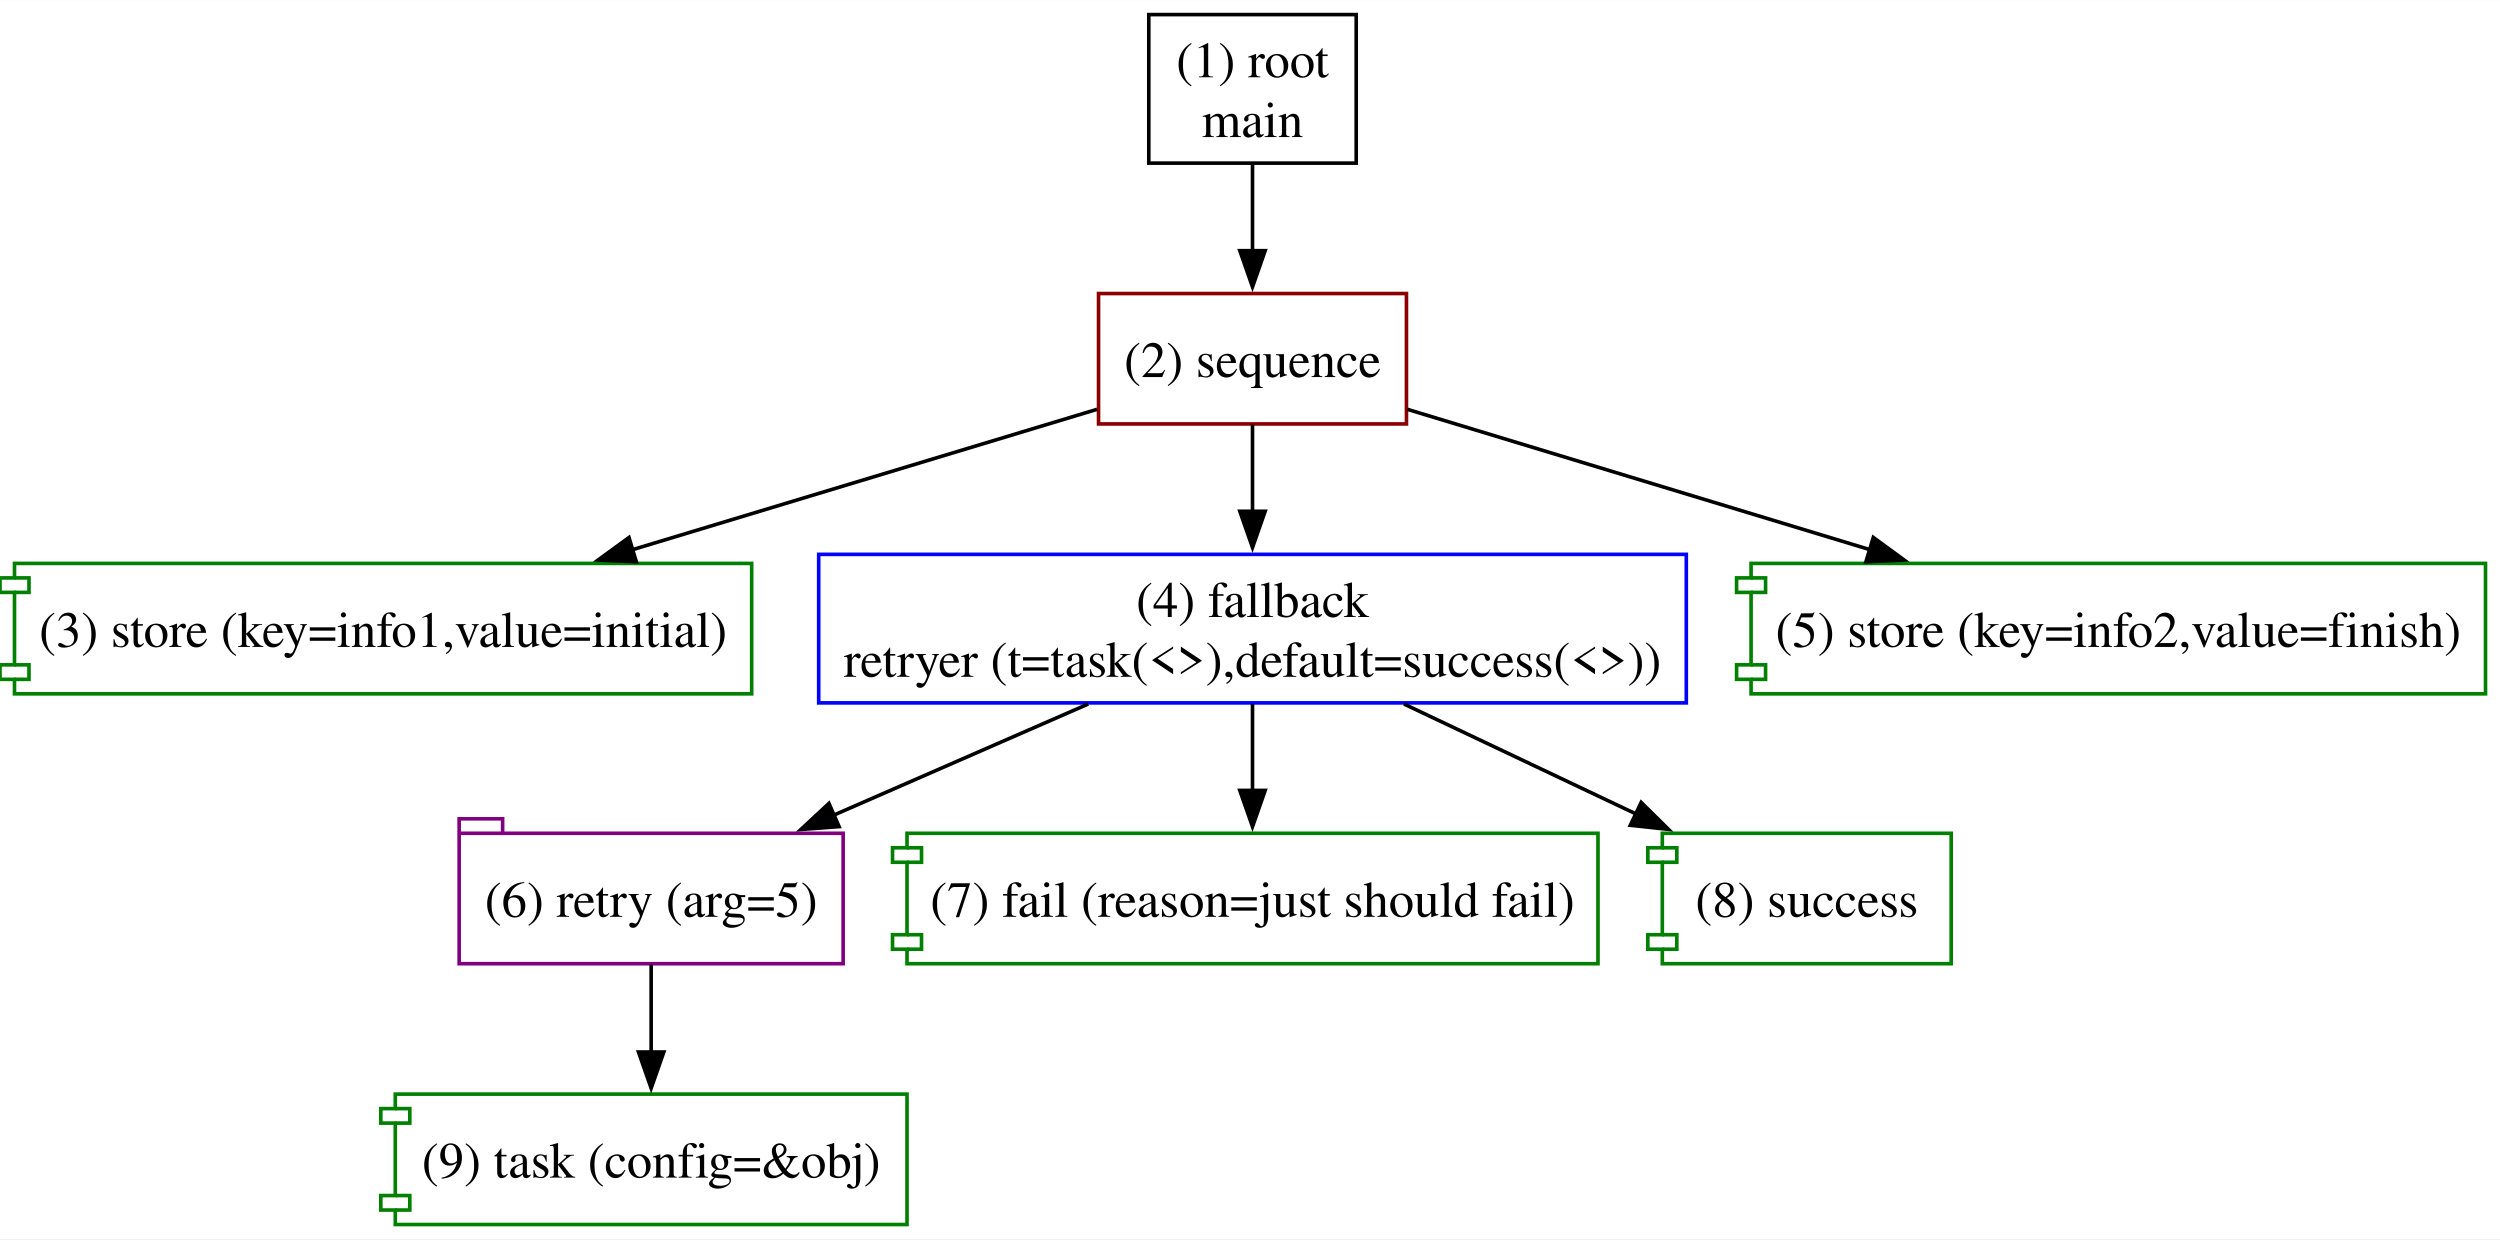
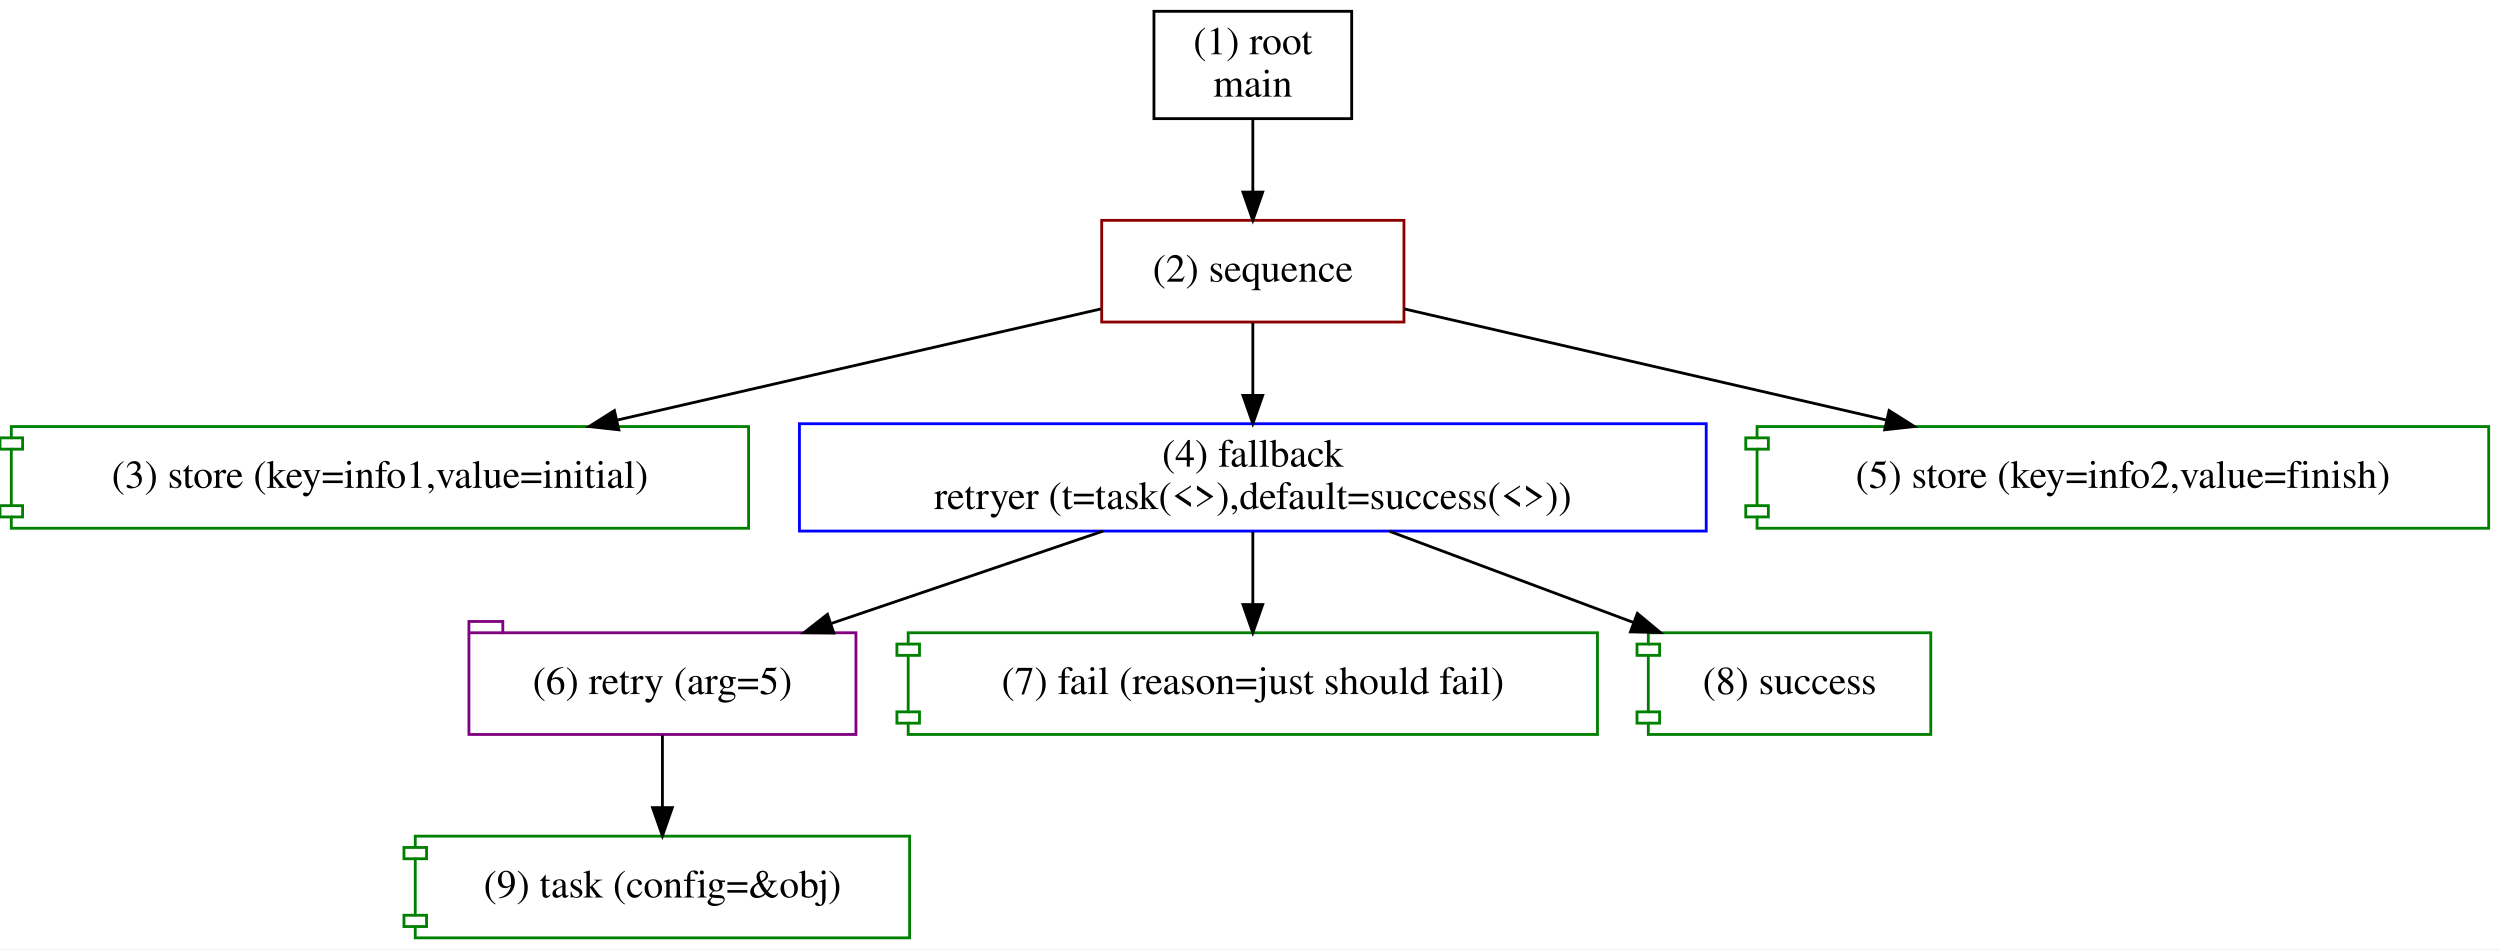
- <svg xmlns="http://www.w3.org/2000/svg" width="690pt" height="342pt" viewBox="0.00 0.00 690.12 342.00">
-   <g id="graph0" class="graph" transform="scale(1 1) rotate(0) translate(4 338)">
-     <polygon fill="white" stroke="none" points="-4,4 -4,-338 686.12,-338 686.12,4 -4,4" />
+ <svg xmlns="http://www.w3.org/2000/svg" width="885pt" height="336pt" viewBox="0.00 0.00 885.00 336.00">
+   <g id="graph0" class="graph" transform="scale(1 1) rotate(0) translate(4 332)">
+     <polygon fill="white" stroke="transparent" points="-4,4 -4,-332 881,-332 881,4 -4,4" />
    <g id="node1" class="node">
-       <polygon fill="none" stroke="black" points="370.38,-334 313.12,-334 313.12,-293 370.38,-293 370.38,-334" />
-       <text text-anchor="middle" x="341.75" y="-316.7" font-family="Times,serif" font-size="14.00">(1) root</text>
-       <text text-anchor="middle" x="341.75" y="-300.2" font-family="Times,serif" font-size="14.00">main </text>
+       <polygon fill="none" stroke="black" points="474.5,-328 404.5,-328 404.5,-290 474.5,-290 474.5,-328" />
+       <text text-anchor="middle" x="439.5" y="-312.8" font-family="Times,serif" font-size="14.00">(1) root</text>
+       <text text-anchor="middle" x="439.5" y="-297.8" font-family="Times,serif" font-size="14.00">main </text>
    </g>
    <g id="node2" class="node">
-       <polygon fill="none" stroke="darkred" points="384.25,-257 299.25,-257 299.25,-221 384.25,-221 384.25,-257" />
-       <text text-anchor="middle" x="341.75" y="-233.95" font-family="Times,serif" font-size="14.00">(2) sequence</text>
+       <polygon fill="none" stroke="darkred" points="493,-254 386,-254 386,-218 493,-218 493,-254" />
+       <text text-anchor="middle" x="439.5" y="-232.3" font-family="Times,serif" font-size="14.00">(2) sequence</text>
    </g>
    <g id="edge1" class="edge">
-       <path fill="none" stroke="black" d="M341.75,-292.69C341.75,-285.25 341.75,-276.64 341.75,-268.57" />
-       <polygon fill="black" stroke="black" points="345.25,-268.83 341.75,-258.83 338.25,-268.83 345.25,-268.83" />
+       <path fill="none" stroke="black" d="M439.5,-289.72C439.5,-281.97 439.5,-272.79 439.5,-264.27" />
+       <polygon fill="black" stroke="black" points="443,-264 439.5,-254 436,-264 443,-264" />
    </g>
    <g id="node3" class="node">
-       <polygon fill="none" stroke="green" points="203.5,-182.5 0,-182.5 0,-178.5 -4,-178.5 -4,-174.5 0,-174.5 0,-154.5 -4,-154.5 -4,-150.5 0,-150.5 0,-146.5 203.5,-146.5 203.5,-182.5" />
-       <polyline fill="none" stroke="green" points="0,-178.5 4,-178.5 4,-174.5 0,-174.5" />
-       <polyline fill="none" stroke="green" points="0,-154.5 4,-154.5 4,-150.5 0,-150.5" />
-       <text text-anchor="middle" x="101.75" y="-159.45" font-family="Times,serif" font-size="14.00">(3) store (key=info1,value=initial)</text>
+       <polygon fill="none" stroke="green" points="261,-181 0,-181 0,-177 -4,-177 -4,-173 0,-173 0,-153 -4,-153 -4,-149 0,-149 0,-145 261,-145 261,-181" />
+       <polyline fill="none" stroke="green" points="0,-177 4,-177 4,-173 0,-173 " />
+       <polyline fill="none" stroke="green" points="0,-153 4,-153 4,-149 0,-149 " />
+       <text text-anchor="middle" x="130.5" y="-159.3" font-family="Times,serif" font-size="14.00">(3) store (key=info1,value=initial)</text>
    </g>
    <g id="edge2" class="edge">
-       <path fill="none" stroke="black" d="M298.84,-225.04C263.2,-214.27 211.81,-198.75 170.45,-186.25" />
-       <polygon fill="black" stroke="black" points="171.65,-182.96 161.07,-183.42 169.63,-189.66 171.65,-182.96" />
+       <path fill="none" stroke="black" d="M385.68,-222.63C338.47,-211.79 269.05,-195.84 214.54,-183.31" />
+       <polygon fill="black" stroke="black" points="215.07,-179.84 204.54,-181.01 213.5,-186.66 215.07,-179.84" />
    </g>
    <g id="node4" class="node">
-       <polygon fill="none" stroke="blue" points="461.5,-185 222,-185 222,-144 461.5,-144 461.5,-185" />
-       <text text-anchor="middle" x="341.75" y="-167.7" font-family="Times,serif" font-size="14.00">(4) fallback</text>
-       <text text-anchor="middle" x="341.75" y="-151.2" font-family="Times,serif" font-size="14.00">retryer (t=task(&lt;&gt;),default=success(&lt;&gt;))</text>
+       <polygon fill="none" stroke="blue" points="600,-182 279,-182 279,-144 600,-144 600,-182" />
+       <text text-anchor="middle" x="439.5" y="-166.8" font-family="Times,serif" font-size="14.00">(4) fallback</text>
+       <text text-anchor="middle" x="439.5" y="-151.8" font-family="Times,serif" font-size="14.00">retryer (t=task(&lt;&gt;),default=success(&lt;&gt;))</text>
    </g>
    <g id="edge3" class="edge">
-       <path fill="none" stroke="black" d="M341.75,-220.82C341.75,-213.59 341.75,-204.95 341.75,-196.66" />
-       <polygon fill="black" stroke="black" points="345.25,-196.89 341.75,-186.89 338.25,-196.89 345.25,-196.89" />
+       <path fill="none" stroke="black" d="M439.5,-217.81C439.5,-210.11 439.5,-200.82 439.5,-192.15" />
+       <polygon fill="black" stroke="black" points="443,-192.02 439.5,-182.02 436,-192.02 443,-192.02" />
    </g>
    <g id="node5" class="node">
-       <polygon fill="none" stroke="green" points="682.12,-182.5 479.38,-182.5 479.38,-178.5 475.38,-178.5 475.38,-174.5 479.38,-174.5 479.38,-154.5 475.38,-154.5 475.38,-150.5 479.38,-150.5 479.38,-146.5 682.12,-146.5 682.12,-182.5" />
-       <polyline fill="none" stroke="green" points="479.38,-178.5 483.38,-178.5 483.38,-174.5 479.38,-174.5" />
-       <polyline fill="none" stroke="green" points="479.38,-154.5 483.38,-154.5 483.38,-150.5 479.38,-150.5" />
-       <text text-anchor="middle" x="580.75" y="-159.45" font-family="Times,serif" font-size="14.00">(5) store (key=info2,value=finish)</text>
+       <polygon fill="none" stroke="green" points="877,-181 618,-181 618,-177 614,-177 614,-173 618,-173 618,-153 614,-153 614,-149 618,-149 618,-145 877,-145 877,-181" />
+       <polyline fill="none" stroke="green" points="618,-177 622,-177 622,-173 618,-173 " />
+       <polyline fill="none" stroke="green" points="618,-153 622,-153 622,-149 618,-149 " />
+       <text text-anchor="middle" x="747.5" y="-159.3" font-family="Times,serif" font-size="14.00">(5) store (key=info2,value=finish)</text>
    </g>
    <g id="edge4" class="edge">
-       <path fill="none" stroke="black" d="M384.48,-225.04C419.98,-214.27 471.14,-198.75 512.34,-186.25" />
-       <polygon fill="black" stroke="black" points="513.12,-189.67 521.67,-183.42 511.09,-182.97 513.12,-189.67" />
+       <path fill="none" stroke="black" d="M493.15,-222.63C540.2,-211.79 609.39,-195.84 663.74,-183.31" />
+       <polygon fill="black" stroke="black" points="664.74,-186.67 673.7,-181.01 663.17,-179.85 664.74,-186.67" />
    </g>
    <g id="node6" class="node">
-       <polygon fill="none" stroke="purple" points="228.75,-108 134.75,-108 134.75,-112 122.75,-112 122.75,-72 228.75,-72 228.75,-108" />
-       <polyline fill="none" stroke="purple" points="122.75,-108 134.75,-108" />
-       <text text-anchor="middle" x="175.75" y="-84.95" font-family="Times,serif" font-size="14.00">(6) retry (arg=5)</text>
+       <polygon fill="none" stroke="purple" points="299,-108 174,-108 174,-112 162,-112 162,-72 299,-72 299,-108" />
+       <polyline fill="none" stroke="purple" points="162,-108 174,-108 " />
+       <text text-anchor="middle" x="230.5" y="-86.3" font-family="Times,serif" font-size="14.00">(6) retry (arg=5)</text>
    </g>
    <g id="edge5" class="edge">
-       <path fill="none" stroke="black" d="M296.39,-143.69C274.59,-134.17 248.41,-122.73 226.01,-112.95" />
-       <polygon fill="black" stroke="black" points="227.63,-109.84 217.07,-109.05 224.83,-116.26 227.63,-109.84" />
+       <path fill="none" stroke="black" d="M386.49,-143.99C357.14,-134.02 320.55,-121.59 290.2,-111.28" />
+       <polygon fill="black" stroke="black" points="291.17,-107.91 280.58,-108.01 288.92,-114.54 291.17,-107.91" />
    </g>
    <g id="node7" class="node">
-       <polygon fill="none" stroke="green" points="437.12,-108 246.38,-108 246.38,-104 242.38,-104 242.38,-100 246.38,-100 246.38,-80 242.38,-80 242.38,-76 246.38,-76 246.38,-72 437.12,-72 437.12,-108" />
-       <polyline fill="none" stroke="green" points="246.38,-104 250.38,-104 250.38,-100 246.38,-100" />
-       <polyline fill="none" stroke="green" points="246.38,-80 250.38,-80 250.38,-76 246.38,-76" />
-       <text text-anchor="middle" x="341.75" y="-84.95" font-family="Times,serif" font-size="14.00">(7) fail (reason=just should fail)</text>
+       <polygon fill="none" stroke="green" points="561.5,-108 317.5,-108 317.5,-104 313.5,-104 313.5,-100 317.5,-100 317.5,-80 313.5,-80 313.5,-76 317.5,-76 317.5,-72 561.5,-72 561.5,-108" />
+       <polyline fill="none" stroke="green" points="317.5,-104 321.5,-104 321.5,-100 317.5,-100 " />
+       <polyline fill="none" stroke="green" points="317.5,-80 321.5,-80 321.5,-76 317.5,-76 " />
+       <text text-anchor="middle" x="439.5" y="-86.3" font-family="Times,serif" font-size="14.00">(7) fail (reason=just should fail)</text>
    </g>
    <g id="edge6" class="edge">
-       <path fill="none" stroke="black" d="M341.75,-143.69C341.75,-136.25 341.75,-127.64 341.75,-119.57" />
-       <polygon fill="black" stroke="black" points="345.25,-119.83 341.75,-109.83 338.25,-119.83 345.25,-119.83" />
+       <path fill="none" stroke="black" d="M439.5,-143.72C439.5,-135.97 439.5,-126.79 439.5,-118.27" />
+       <polygon fill="black" stroke="black" points="443,-118 439.5,-108 436,-118 443,-118" />
    </g>
    <g id="node8" class="node">
-       <polygon fill="none" stroke="green" points="534.62,-108 454.88,-108 454.88,-104 450.88,-104 450.88,-100 454.88,-100 454.88,-80 450.88,-80 450.88,-76 454.88,-76 454.88,-72 534.62,-72 534.62,-108" />
-       <polyline fill="none" stroke="green" points="454.88,-104 458.88,-104 458.88,-100 454.88,-100" />
-       <polyline fill="none" stroke="green" points="454.88,-80 458.88,-80 458.88,-76 454.88,-76" />
-       <text text-anchor="middle" x="494.75" y="-84.95" font-family="Times,serif" font-size="14.00">(8) success </text>
+       <polygon fill="none" stroke="green" points="679.5,-108 579.5,-108 579.5,-104 575.5,-104 575.5,-100 579.5,-100 579.5,-80 575.5,-80 575.5,-76 579.5,-76 579.5,-72 679.5,-72 679.5,-108" />
+       <polyline fill="none" stroke="green" points="579.5,-104 583.5,-104 583.5,-100 579.5,-100 " />
+       <polyline fill="none" stroke="green" points="579.5,-80 583.5,-80 583.5,-76 579.5,-76 " />
+       <text text-anchor="middle" x="629.5" y="-86.3" font-family="Times,serif" font-size="14.00">(8) success </text>
    </g>
    <g id="edge7" class="edge">
-       <path fill="none" stroke="black" d="M383.56,-143.69C403.37,-134.3 427.13,-123.04 447.59,-113.35" />
-       <polygon fill="black" stroke="black" points="449.04,-116.53 456.58,-109.09 446.04,-110.21 449.04,-116.53" />
+       <path fill="none" stroke="black" d="M487.94,-143.9C514.29,-134.05 547.01,-121.83 574.34,-111.61" />
+       <polygon fill="black" stroke="black" points="575.63,-114.87 583.77,-108.09 573.17,-108.31 575.63,-114.87" />
    </g>
    <g id="node9" class="node">
-       <polygon fill="none" stroke="green" points="246.38,-36 105.12,-36 105.12,-32 101.12,-32 101.12,-28 105.12,-28 105.12,-8 101.12,-8 101.12,-4 105.12,-4 105.12,0 246.38,0 246.38,-36" />
-       <polyline fill="none" stroke="green" points="105.12,-32 109.12,-32 109.12,-28 105.12,-28" />
-       <polyline fill="none" stroke="green" points="105.12,-8 109.12,-8 109.12,-4 105.12,-4" />
-       <text text-anchor="middle" x="175.75" y="-12.95" font-family="Times,serif" font-size="14.00">(9) task (config=&amp;obj)</text>
+       <polygon fill="none" stroke="green" points="318,-36 143,-36 143,-32 139,-32 139,-28 143,-28 143,-8 139,-8 139,-4 143,-4 143,0 318,0 318,-36" />
+       <polyline fill="none" stroke="green" points="143,-32 147,-32 147,-28 143,-28 " />
+       <polyline fill="none" stroke="green" points="143,-8 147,-8 147,-4 143,-4 " />
+       <text text-anchor="middle" x="230.5" y="-14.3" font-family="Times,serif" font-size="14.00">(9) task (config=&amp;obj)</text>
    </g>
    <g id="edge8" class="edge">
-       <path fill="none" stroke="black" d="M175.75,-71.7C175.75,-64.41 175.75,-55.73 175.75,-47.54" />
-       <polygon fill="black" stroke="black" points="179.25,-47.62 175.75,-37.62 172.25,-47.62 179.25,-47.62" />
+       <path fill="none" stroke="black" d="M230.5,-71.7C230.5,-63.98 230.5,-54.71 230.5,-46.11" />
+       <polygon fill="black" stroke="black" points="234,-46.1 230.5,-36.1 227,-46.1 234,-46.1" />
    </g>
  </g>
</svg>
